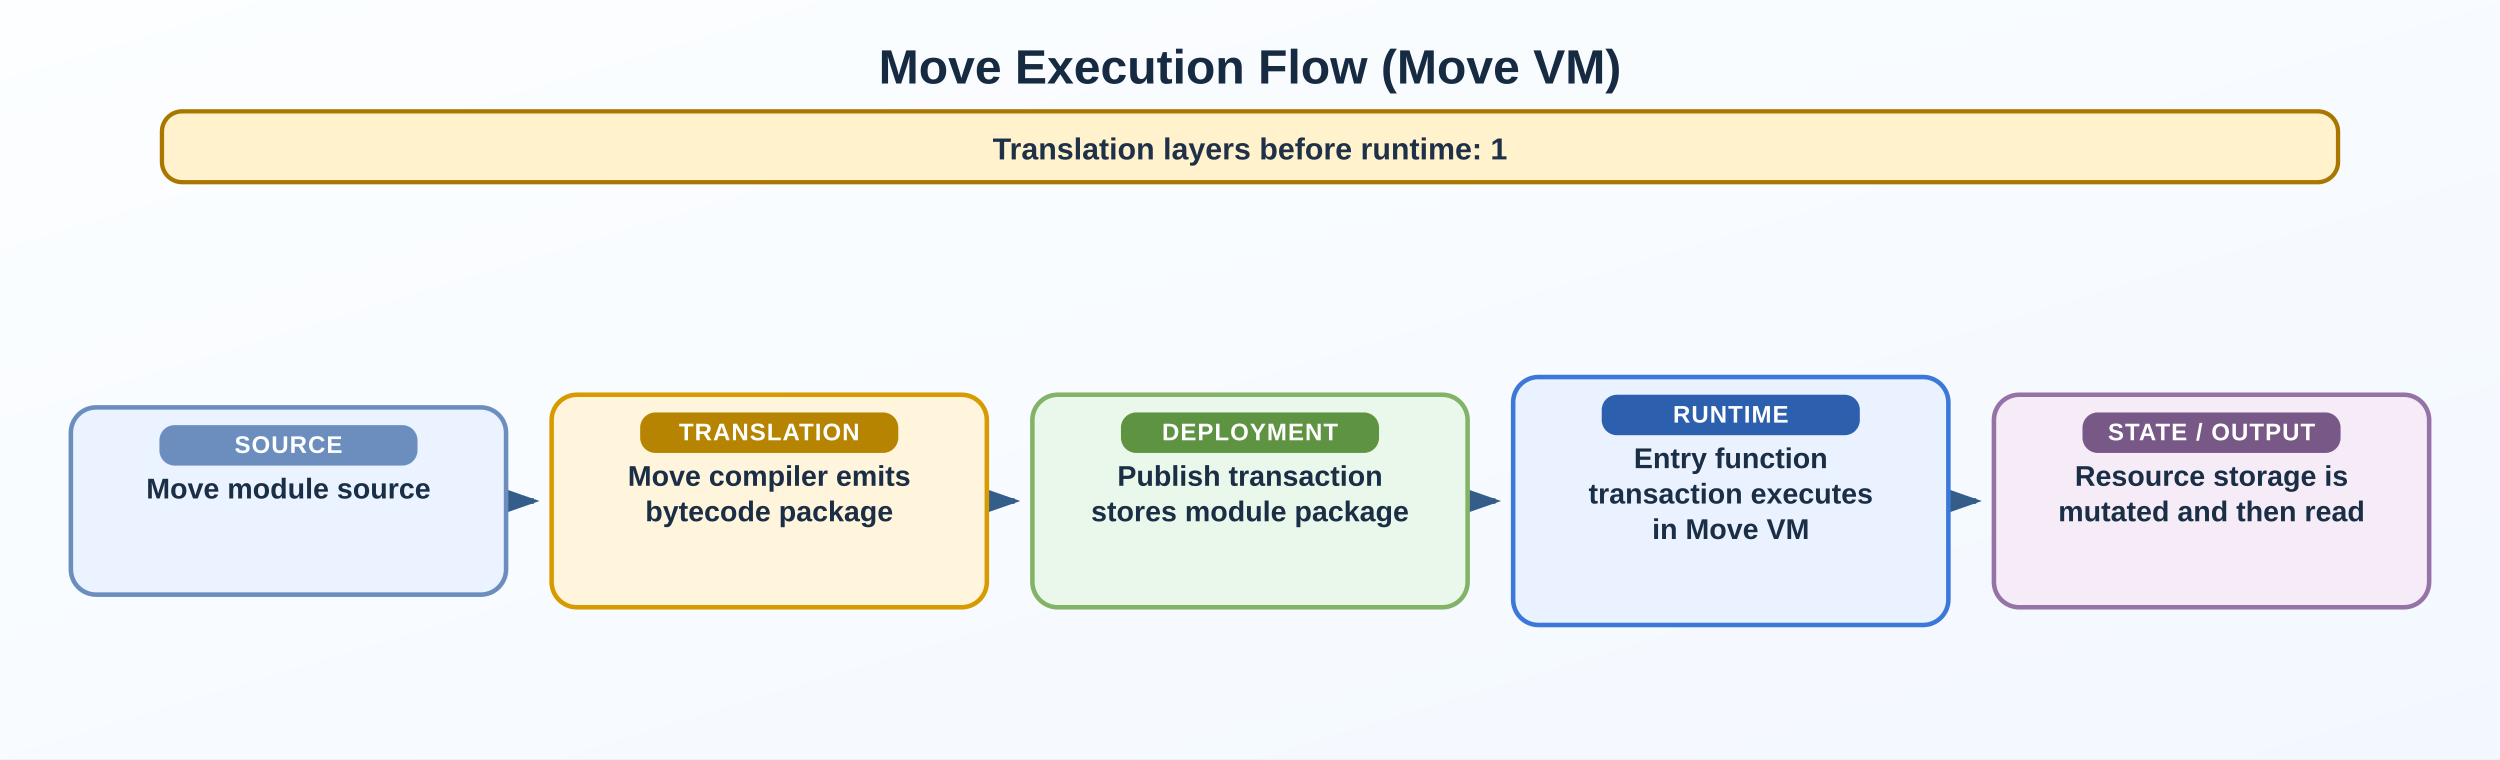
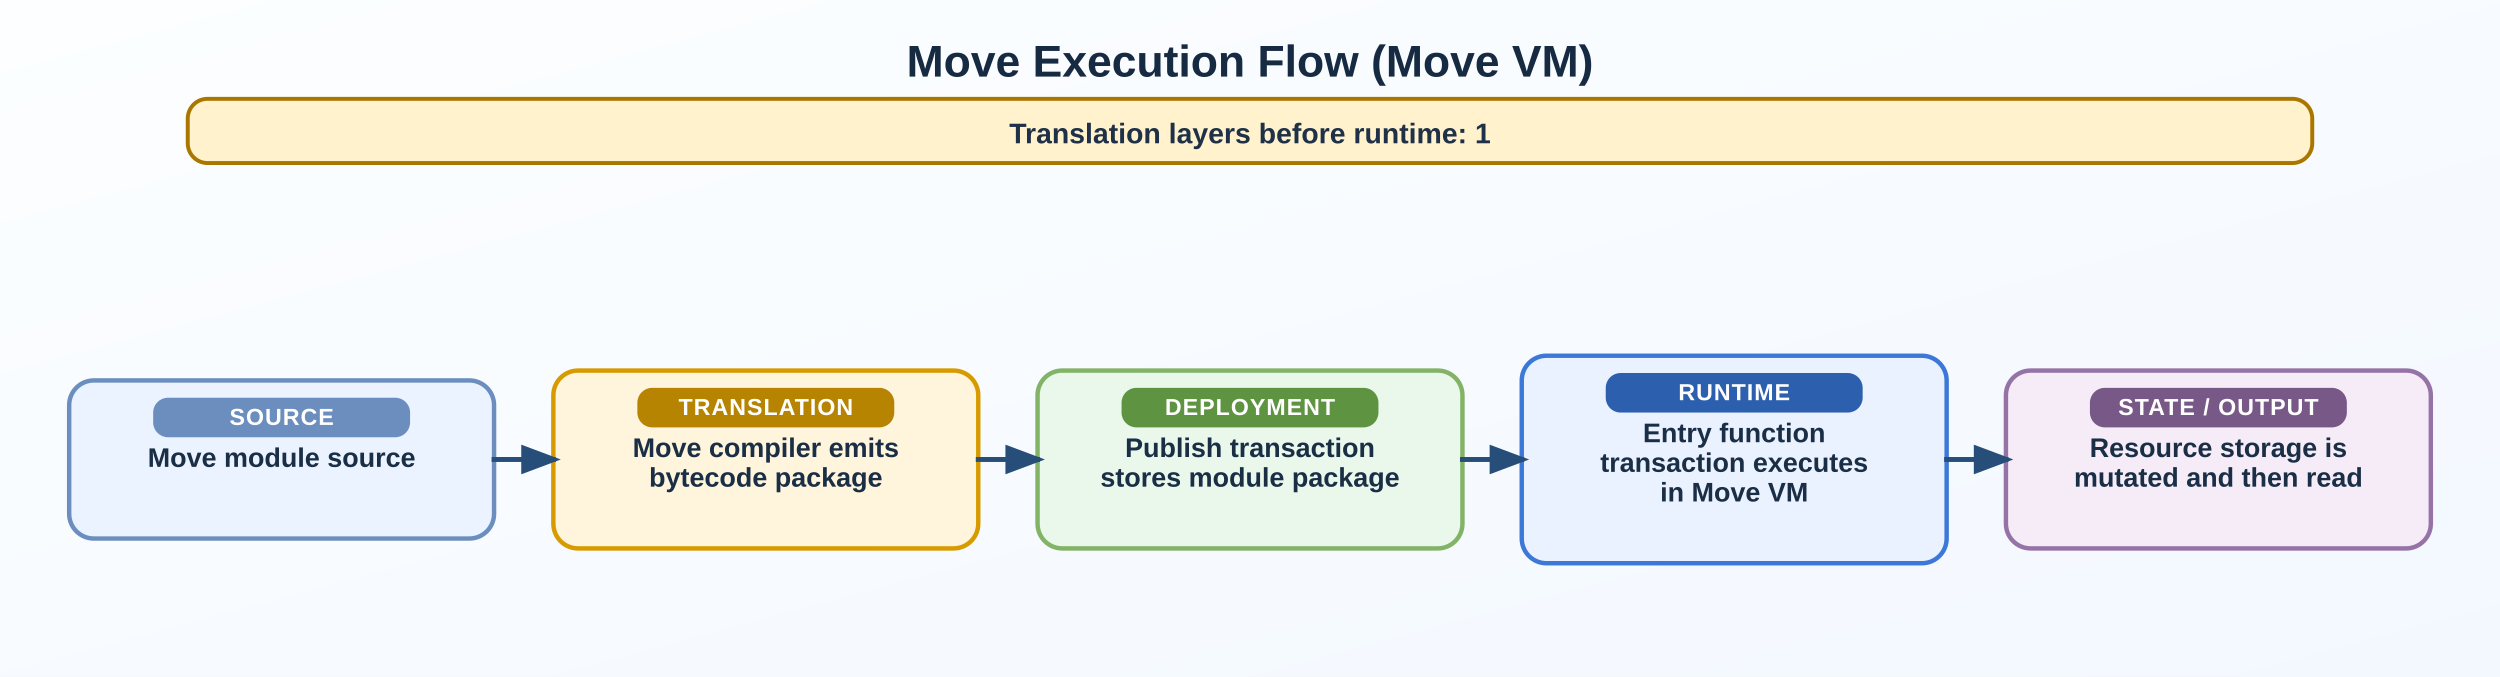
- <svg xmlns="http://www.w3.org/2000/svg" width="988" height="300" viewBox="0 0 988 300">
+ <svg xmlns="http://www.w3.org/2000/svg" width="1012" height="274" viewBox="0 0 1012 274">
  <defs>
    <linearGradient id="bg" x1="0" y1="0" x2="1" y2="1">
      <stop offset="0%" stop-color="#FCFEFF" />
      <stop offset="100%" stop-color="#F3F8FF" />
    </linearGradient>
-     <marker id="arrow" markerWidth="10" markerHeight="7" refX="9" refY="3.5" orient="auto">
-       <polygon points="0 0, 10 3.5, 0 7" fill="#355D8A" />
+     <marker id="arrow" markerWidth="8" markerHeight="6" refX="7" refY="3" orient="auto">
+       <polygon points="0 0, 8 3, 0 6" fill="#274D79" />
    </marker>
  </defs>
-   <rect x="0" y="0" width="988" height="300" fill="url(#bg)" />
-   <text x="494.0" y="33" text-anchor="middle" font-size="19" font-family="Arial, sans-serif" font-weight="700" fill="#162A42">Move Execution Flow (Move VM)</text>
-   <rect x="64.0" y="44" rx="8" ry="8" width="860" height="28" fill="#FFF2CC" stroke="#A97700" stroke-width="1.7" />
-   <text x="494.0" y="63" text-anchor="middle" font-size="12" font-family="Arial, sans-serif" font-weight="700" fill="#1E3148">Translation layers before runtime: 1</text>
-   <line x1="204" y1="198" x2="211" y2="198" stroke="#355D8A" stroke-width="2.2" marker-end="url(#arrow)" />
-   <line x1="394" y1="198" x2="401" y2="198" stroke="#355D8A" stroke-width="2.2" marker-end="url(#arrow)" />
-   <line x1="584" y1="198" x2="591" y2="198" stroke="#355D8A" stroke-width="2.2" marker-end="url(#arrow)" />
-   <line x1="774" y1="198" x2="781" y2="198" stroke="#355D8A" stroke-width="2.2" marker-end="url(#arrow)" />
-   <rect x="28" y="161.0" rx="10" ry="10" width="172" height="74" fill="#EAF3FF" stroke="#6C8EBF" stroke-width="1.8" />
-   <rect x="63.0" y="168.0" rx="6" ry="6" width="102" height="16" fill="#6C8EBF" />
-   <text x="114.0" y="179.0" text-anchor="middle" font-size="9.5" font-family="Arial, sans-serif" font-weight="700" letter-spacing="0.4" fill="#FFFFFF">SOURCE</text>
-   <text x="114.0" y="197.0" text-anchor="middle" font-size="11.3" font-family="Arial, sans-serif" font-weight="600" fill="#1A2E45">Move module source</text>
-   <rect x="218" y="156.0" rx="10" ry="10" width="172" height="84" fill="#FFF4DC" stroke="#D79B00" stroke-width="1.8" />
-   <rect x="253.0" y="163.0" rx="6" ry="6" width="102" height="16" fill="#B68400" />
-   <text x="304.0" y="174.0" text-anchor="middle" font-size="9.5" font-family="Arial, sans-serif" font-weight="700" letter-spacing="0.4" fill="#FFFFFF">TRANSLATION</text>
-   <text x="304.0" y="192.0" text-anchor="middle" font-size="11.3" font-family="Arial, sans-serif" font-weight="600" fill="#1A2E45">Move compiler emits</text>
-   <text x="304.0" y="206.0" text-anchor="middle" font-size="11.3" font-family="Arial, sans-serif" font-weight="600" fill="#1A2E45">bytecode package</text>
-   <rect x="408" y="156.0" rx="10" ry="10" width="172" height="84" fill="#EAF8EC" stroke="#82B366" stroke-width="1.8" />
-   <rect x="443.0" y="163.0" rx="6" ry="6" width="102" height="16" fill="#5E9342" />
-   <text x="494.0" y="174.0" text-anchor="middle" font-size="9.5" font-family="Arial, sans-serif" font-weight="700" letter-spacing="0.4" fill="#FFFFFF">DEPLOYMENT</text>
-   <text x="494.0" y="192.0" text-anchor="middle" font-size="11.3" font-family="Arial, sans-serif" font-weight="600" fill="#1A2E45">Publish transaction</text>
-   <text x="494.0" y="206.0" text-anchor="middle" font-size="11.3" font-family="Arial, sans-serif" font-weight="600" fill="#1A2E45">stores module package</text>
-   <rect x="598" y="149.0" rx="10" ry="10" width="172" height="98" fill="#EAF1FF" stroke="#3C78D8" stroke-width="1.8" />
-   <rect x="633.0" y="156.0" rx="6" ry="6" width="102" height="16" fill="#2C5FAE" />
-   <text x="684.0" y="167.0" text-anchor="middle" font-size="9.5" font-family="Arial, sans-serif" font-weight="700" letter-spacing="0.4" fill="#FFFFFF">RUNTIME</text>
-   <text x="684.0" y="185.0" text-anchor="middle" font-size="11.3" font-family="Arial, sans-serif" font-weight="600" fill="#1A2E45">Entry function</text>
-   <text x="684.0" y="199.0" text-anchor="middle" font-size="11.3" font-family="Arial, sans-serif" font-weight="600" fill="#1A2E45">transaction executes</text>
-   <text x="684.0" y="213.0" text-anchor="middle" font-size="11.3" font-family="Arial, sans-serif" font-weight="600" fill="#1A2E45">in Move VM</text>
-   <rect x="788" y="156.0" rx="10" ry="10" width="172" height="84" fill="#F5ECF8" stroke="#9673A6" stroke-width="1.8" />
-   <rect x="823.0" y="163.0" rx="6" ry="6" width="102" height="16" fill="#775887" />
-   <text x="874.0" y="174.0" text-anchor="middle" font-size="9.5" font-family="Arial, sans-serif" font-weight="700" letter-spacing="0.4" fill="#FFFFFF">STATE / OUTPUT</text>
-   <text x="874.0" y="192.0" text-anchor="middle" font-size="11.3" font-family="Arial, sans-serif" font-weight="600" fill="#1A2E45">Resource storage is</text>
-   <text x="874.0" y="206.0" text-anchor="middle" font-size="11.3" font-family="Arial, sans-serif" font-weight="600" fill="#1A2E45">mutated and then read</text>
+   <rect x="0" y="0" width="1012" height="274" fill="url(#bg)" />
+   <text x="506.0" y="31" text-anchor="middle" font-size="18" font-family="Arial, sans-serif" font-weight="700" fill="#162A42">Move Execution Flow (Move VM)</text>
+   <rect x="76.0" y="40" rx="8" ry="8" width="860" height="26" fill="#FFF2CC" stroke="#A97700" stroke-width="1.6" />
+   <text x="506.0" y="58" text-anchor="middle" font-size="11.5" font-family="Arial, sans-serif" font-weight="700" fill="#1E3148">Translation layers before runtime: 1</text>
+   <rect x="28" y="154.0" rx="10" ry="10" width="172" height="64" fill="#EAF3FF" stroke="#6C8EBF" stroke-width="1.8" />
+   <rect x="62.0" y="161.0" rx="6" ry="6" width="104" height="16" fill="#6C8EBF" />
+   <text x="114.0" y="172.0" text-anchor="middle" font-size="9.4" font-family="Arial, sans-serif" font-weight="700" letter-spacing="0.4" fill="#FFFFFF">SOURCE</text>
+   <text x="114.0" y="189.0" text-anchor="middle" font-size="10.9" font-family="Arial, sans-serif" font-weight="600" fill="#1A2E45">Move module source</text>
+   <rect x="224" y="150.0" rx="10" ry="10" width="172" height="72" fill="#FFF4DC" stroke="#D79B00" stroke-width="1.8" />
+   <rect x="258.0" y="157.0" rx="6" ry="6" width="104" height="16" fill="#B68400" />
+   <text x="310.0" y="168.0" text-anchor="middle" font-size="9.4" font-family="Arial, sans-serif" font-weight="700" letter-spacing="0.4" fill="#FFFFFF">TRANSLATION</text>
+   <text x="310.0" y="185.0" text-anchor="middle" font-size="10.9" font-family="Arial, sans-serif" font-weight="600" fill="#1A2E45">Move compiler emits</text>
+   <text x="310.0" y="197.0" text-anchor="middle" font-size="10.9" font-family="Arial, sans-serif" font-weight="600" fill="#1A2E45">bytecode package</text>
+   <rect x="420" y="150.0" rx="10" ry="10" width="172" height="72" fill="#EAF8EC" stroke="#82B366" stroke-width="1.8" />
+   <rect x="454.0" y="157.0" rx="6" ry="6" width="104" height="16" fill="#5E9342" />
+   <text x="506.0" y="168.0" text-anchor="middle" font-size="9.4" font-family="Arial, sans-serif" font-weight="700" letter-spacing="0.4" fill="#FFFFFF">DEPLOYMENT</text>
+   <text x="506.0" y="185.0" text-anchor="middle" font-size="10.9" font-family="Arial, sans-serif" font-weight="600" fill="#1A2E45">Publish transaction</text>
+   <text x="506.0" y="197.0" text-anchor="middle" font-size="10.9" font-family="Arial, sans-serif" font-weight="600" fill="#1A2E45">stores module package</text>
+   <rect x="616" y="144.0" rx="10" ry="10" width="172" height="84" fill="#EAF1FF" stroke="#3C78D8" stroke-width="1.8" />
+   <rect x="650.0" y="151.0" rx="6" ry="6" width="104" height="16" fill="#2C5FAE" />
+   <text x="702.0" y="162.0" text-anchor="middle" font-size="9.4" font-family="Arial, sans-serif" font-weight="700" letter-spacing="0.4" fill="#FFFFFF">RUNTIME</text>
+   <text x="702.0" y="179.0" text-anchor="middle" font-size="10.9" font-family="Arial, sans-serif" font-weight="600" fill="#1A2E45">Entry function</text>
+   <text x="702.0" y="191.0" text-anchor="middle" font-size="10.9" font-family="Arial, sans-serif" font-weight="600" fill="#1A2E45">transaction executes</text>
+   <text x="702.0" y="203.0" text-anchor="middle" font-size="10.9" font-family="Arial, sans-serif" font-weight="600" fill="#1A2E45">in Move VM</text>
+   <rect x="812" y="150.0" rx="10" ry="10" width="172" height="72" fill="#F5ECF8" stroke="#9673A6" stroke-width="1.8" />
+   <rect x="846.0" y="157.0" rx="6" ry="6" width="104" height="16" fill="#775887" />
+   <text x="898.0" y="168.0" text-anchor="middle" font-size="9.4" font-family="Arial, sans-serif" font-weight="700" letter-spacing="0.4" fill="#FFFFFF">STATE / OUTPUT</text>
+   <text x="898.0" y="185.0" text-anchor="middle" font-size="10.9" font-family="Arial, sans-serif" font-weight="600" fill="#1A2E45">Resource storage is</text>
+   <text x="898.0" y="197.0" text-anchor="middle" font-size="10.9" font-family="Arial, sans-serif" font-weight="600" fill="#1A2E45">mutated and then read</text>
+   <line x1="199" y1="186" x2="225" y2="186" stroke="#274D79" stroke-width="2" marker-end="url(#arrow)" />
+   <line x1="395" y1="186" x2="421" y2="186" stroke="#274D79" stroke-width="2" marker-end="url(#arrow)" />
+   <line x1="591" y1="186" x2="617" y2="186" stroke="#274D79" stroke-width="2" marker-end="url(#arrow)" />
+   <line x1="787" y1="186" x2="813" y2="186" stroke="#274D79" stroke-width="2" marker-end="url(#arrow)" />
</svg>
